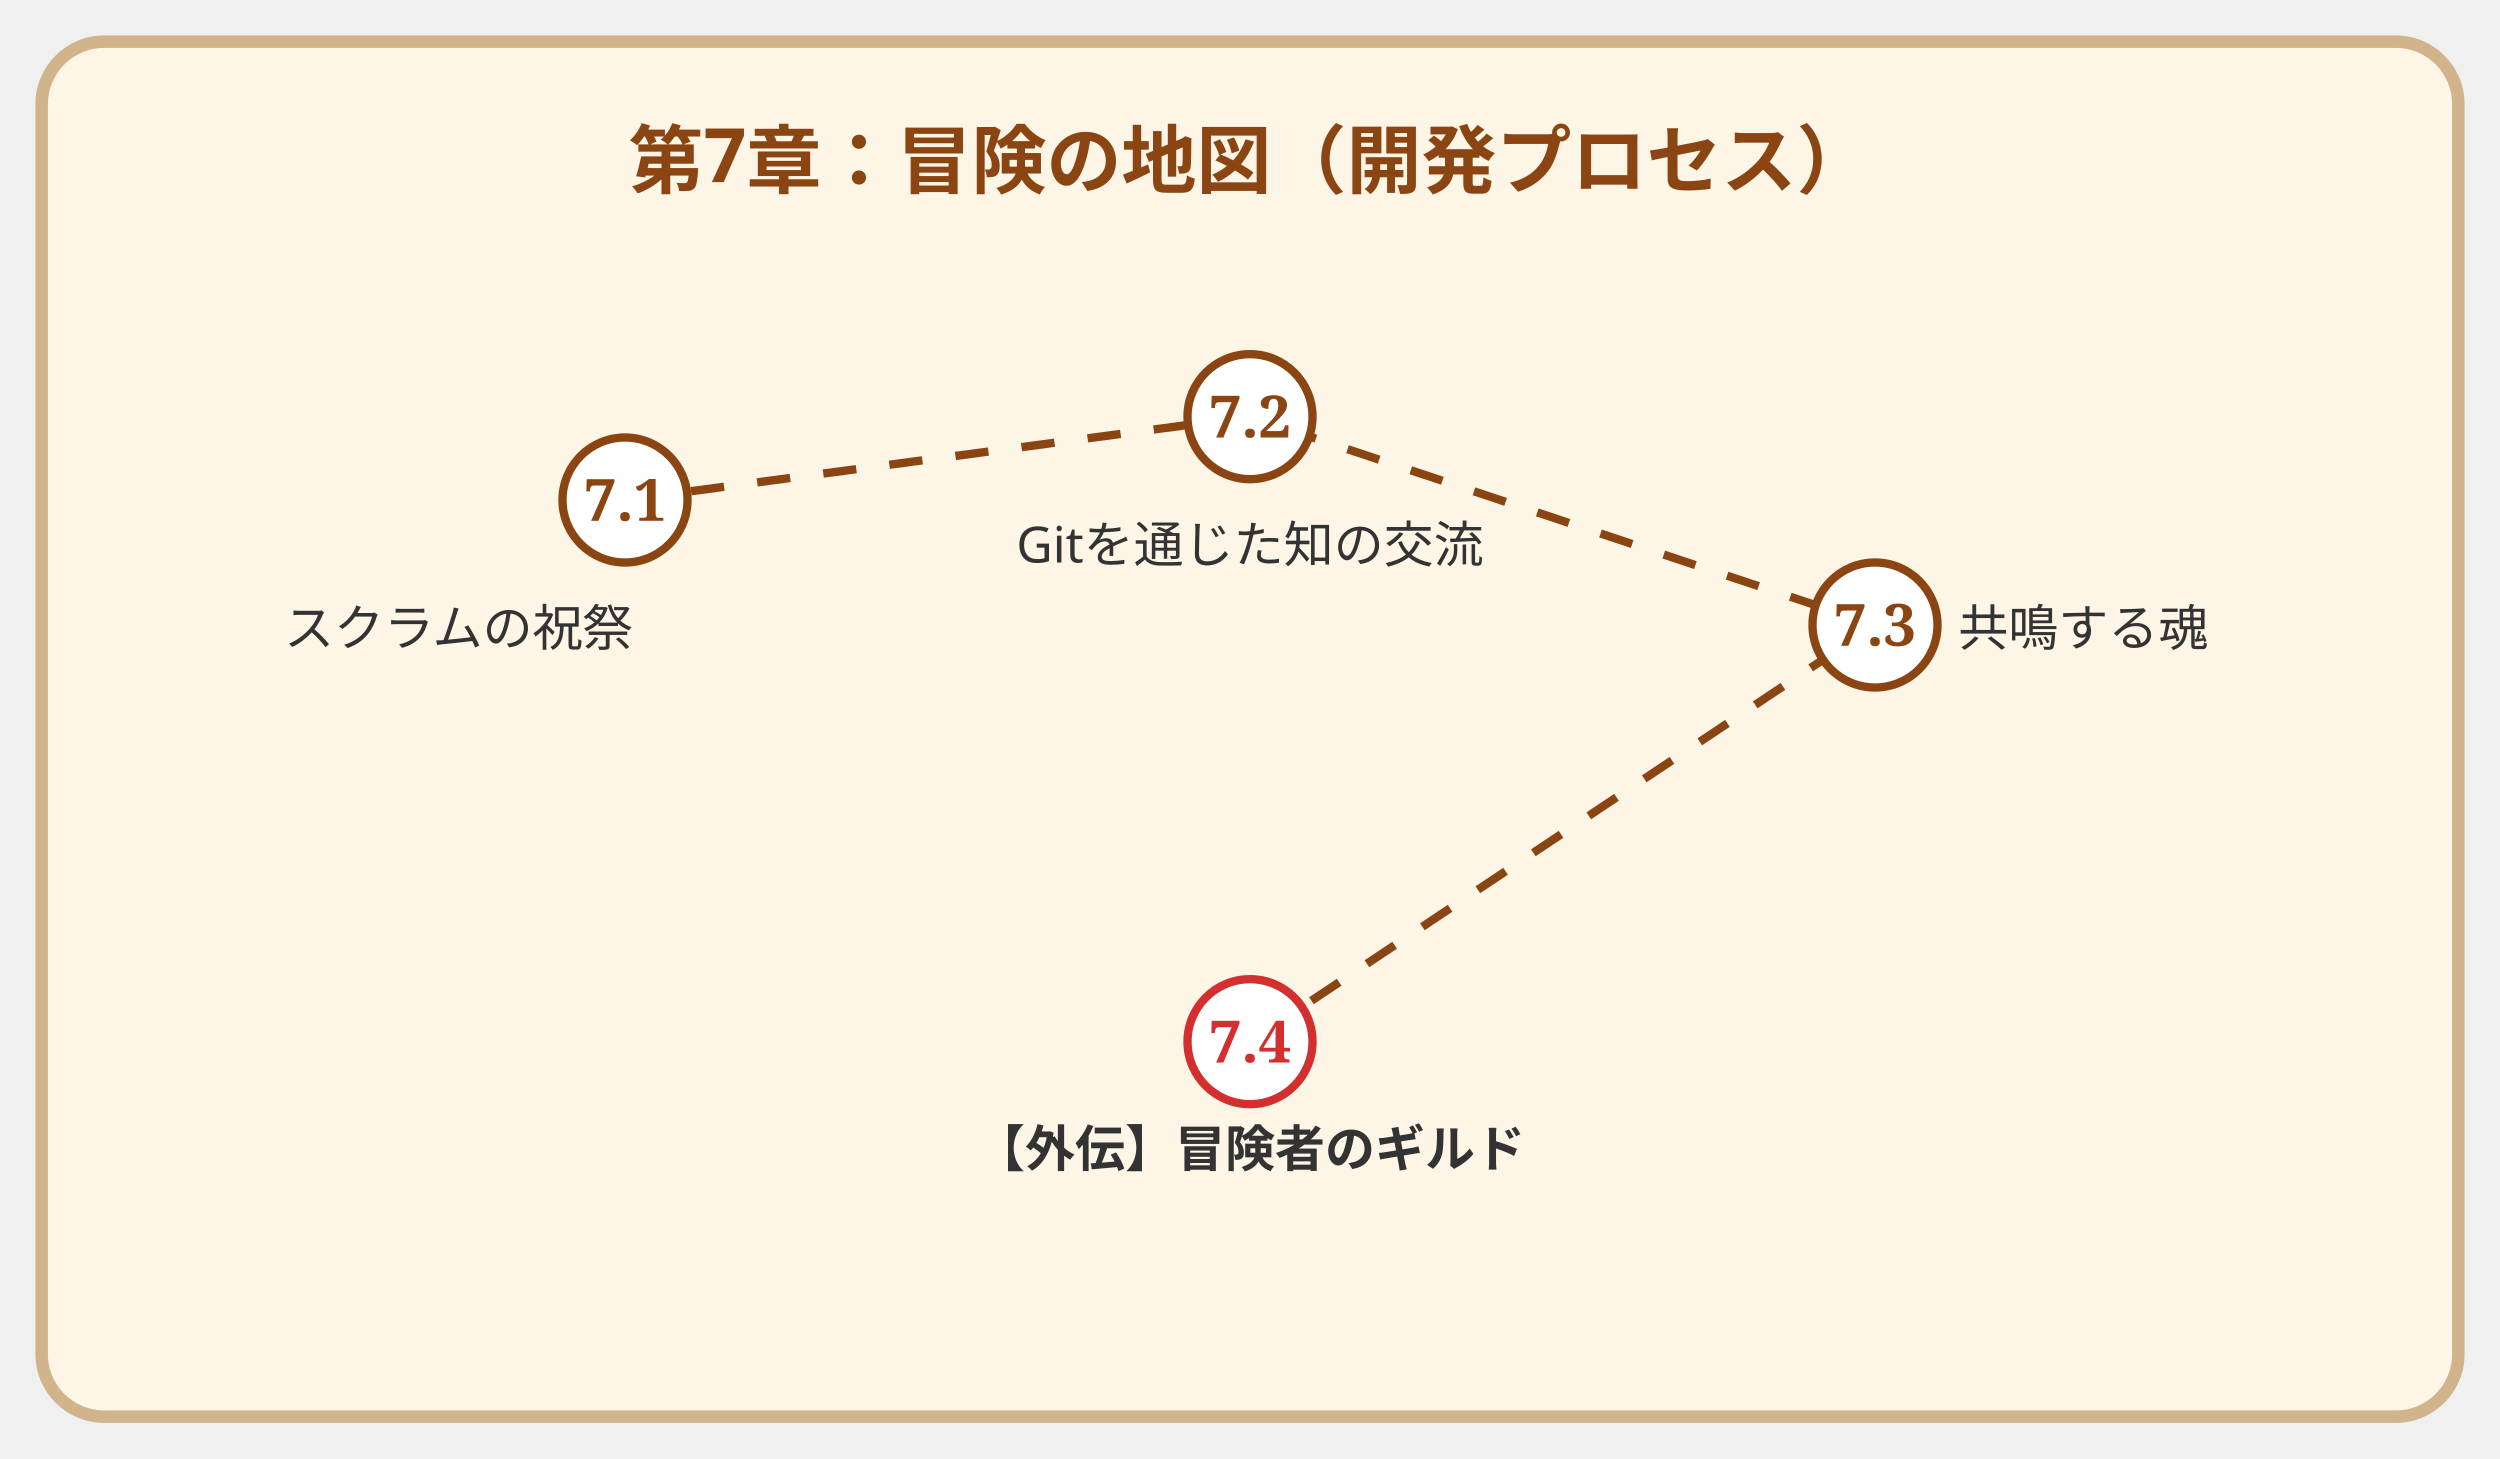
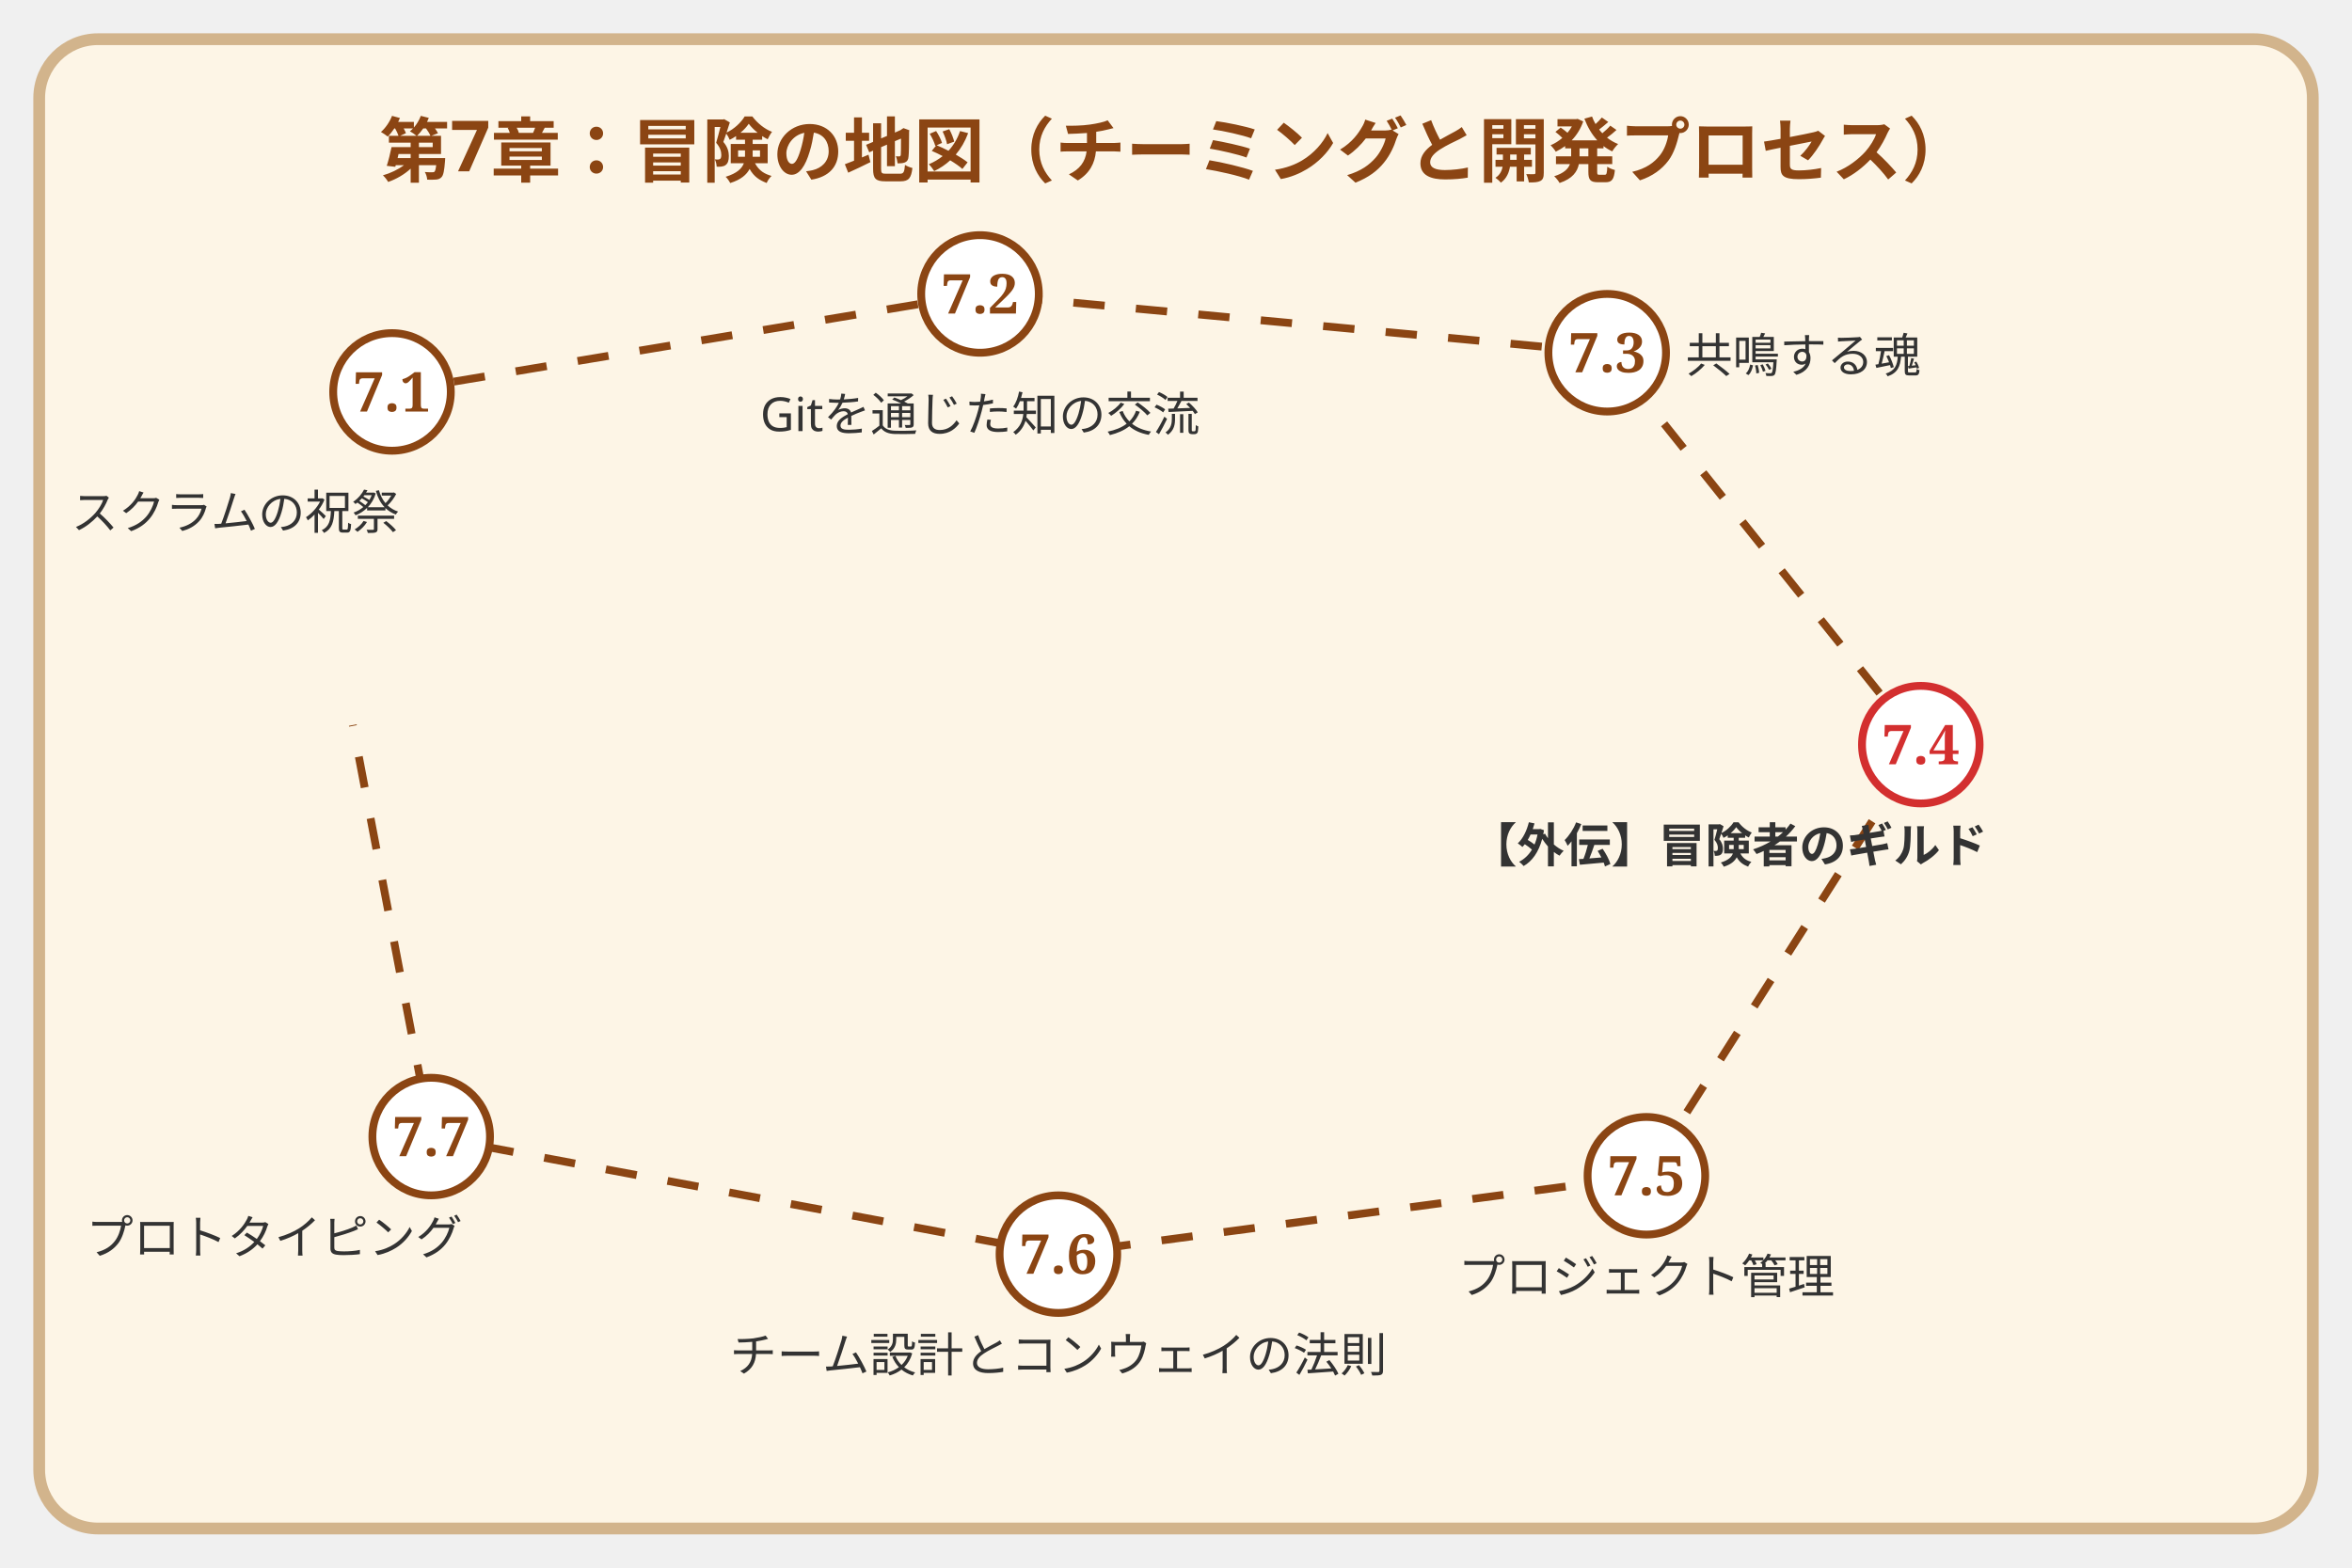
- <svg xmlns="http://www.w3.org/2000/svg" viewBox="0 0 600 350" width="600" height="350">
+ <svg xmlns="http://www.w3.org/2000/svg" viewBox="0 0 600 400" width="600" height="400">
  <defs>
    <style>
      .map-bg { fill: #FDF5E6; stroke: #D2B48C; stroke-width: 3; }
      .path { stroke: #8B4513; stroke-width: 2; stroke-dasharray: 8; fill: none; }
      .node-circle { fill: #FFF; stroke: #8B4513; stroke-width: 2; }
      .text-num { font-family: 'serif'; font-size: 14px; font-weight: bold; fill: #8B4513; text-anchor: middle; }
      .text-title { font-family: 'Noto Sans JP', sans-serif; font-size: 12px; fill: #333; }
      .title-main { font-family: 'Noto Sans JP', sans-serif; font-size: 18px; font-weight: bold; fill: #8B4513; text-anchor: middle; }
    </style>
  </defs>
-   <rect x="10" y="10" width="580" height="330" rx="15" class="map-bg" />
-   <text x="300" y="45" class="title-main">第7章：冒険の地図（開発プロセス）</text>
-   <path d="M 150,120 L 300,100 L 450,150 L 300,250" class="path" />
-   <g transform="translate(150, 120)">
+   <rect x="10" y="10" width="580" height="380" rx="15" class="map-bg" />
+   <text x="300" y="45" class="title-main">第7章：冒険の地図（チーミングと開発プロセス）</text>
+   <path d="M 100,100 L 250,75 L 410,90 L 490,190 L 420,300 L 270,320 L 110,290 L 90,185" class="path" />
+   <g transform="translate(100, 100)">
    <circle r="15" class="node-circle" />
    <text y="5" class="text-num">7.1</text>
    <text x="-40" y="35" class="text-title" text-anchor="middle">スクラムの祝祭</text>
  </g>
-   <g transform="translate(300, 100)">
+   <g transform="translate(250, 75)">
    <circle r="15" class="node-circle" />
    <text y="5" class="text-num">7.2</text>
    <text x="0" y="35" class="text-title" text-anchor="middle">Gitを通じた知の交流</text>
  </g>
-   <g transform="translate(450, 150)">
+   <g transform="translate(410, 90)">
    <circle r="15" class="node-circle" />
    <text y="5" class="text-num">7.3</text>
    <text x="20" y="5" class="text-title">共鳴する魂</text>
  </g>
-   <g transform="translate(300, 250)">
+   <g transform="translate(490, 190)">
    <circle r="15" class="node-circle" style="stroke: #D32F2F;" />
    <text y="5" class="text-num" style="fill: #D32F2F;">7.4</text>
-     <text x="0" y="30" class="text-title" text-anchor="middle" style="font-weight: bold;">【外伝】冒険者のギルド</text>
+     <text x="-115" y="30" class="text-title" style="font-weight: bold;">【外伝】冒険者のギルド</text>
+   </g>
+   <g transform="translate(420, 300)">
+     <circle r="15" class="node-circle" />
+     <text y="5" class="text-num">7.5</text>
+     <text x="0" y="30" class="text-title" text-anchor="middle">プロジェクト管理</text>
+   </g>
+   <g transform="translate(270, 320)">
+     <circle r="15" class="node-circle" />
+     <text y="5" class="text-num">7.6</text>
+     <text x="0" y="30" class="text-title" text-anchor="middle">チーム設計とコンウェイの法則</text>
+   </g>
+   <g transform="translate(110, 290)">
+     <circle r="15" class="node-circle" />
+     <text y="5" class="text-num">7.7</text>
+     <text x="-40" y="30" class="text-title" text-anchor="middle">プロトタイピング</text>
  </g>
</svg>
